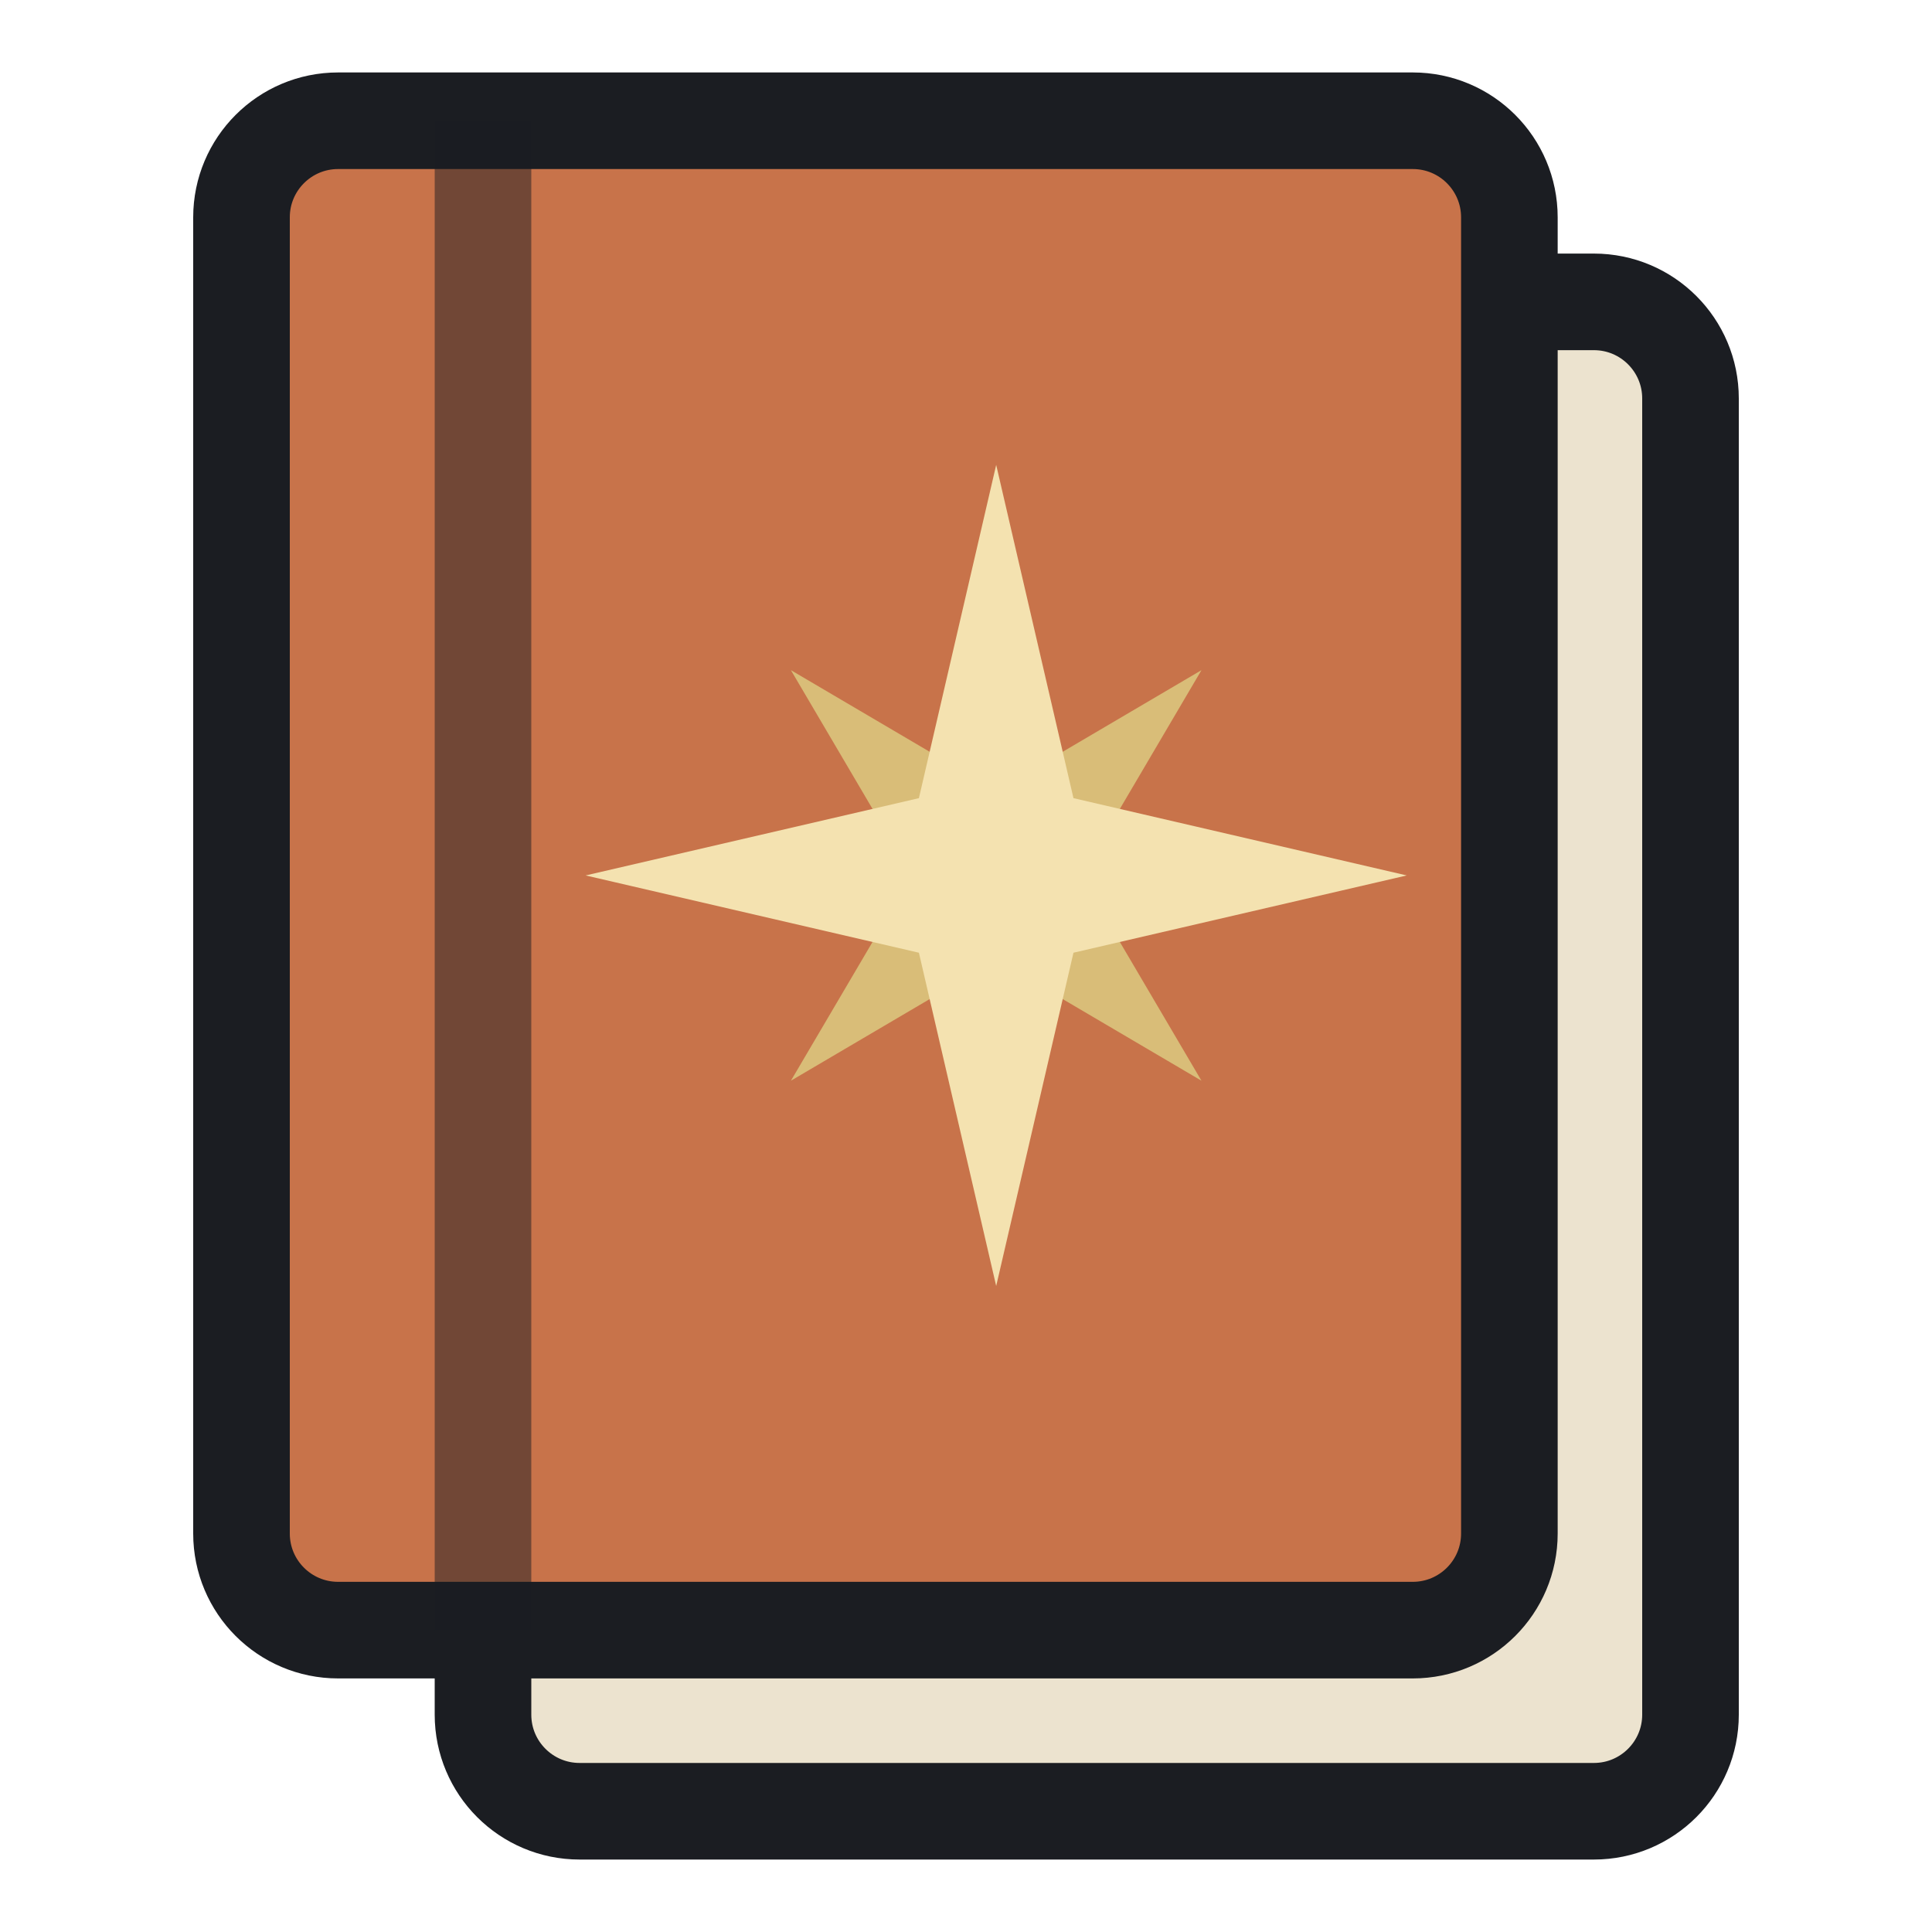
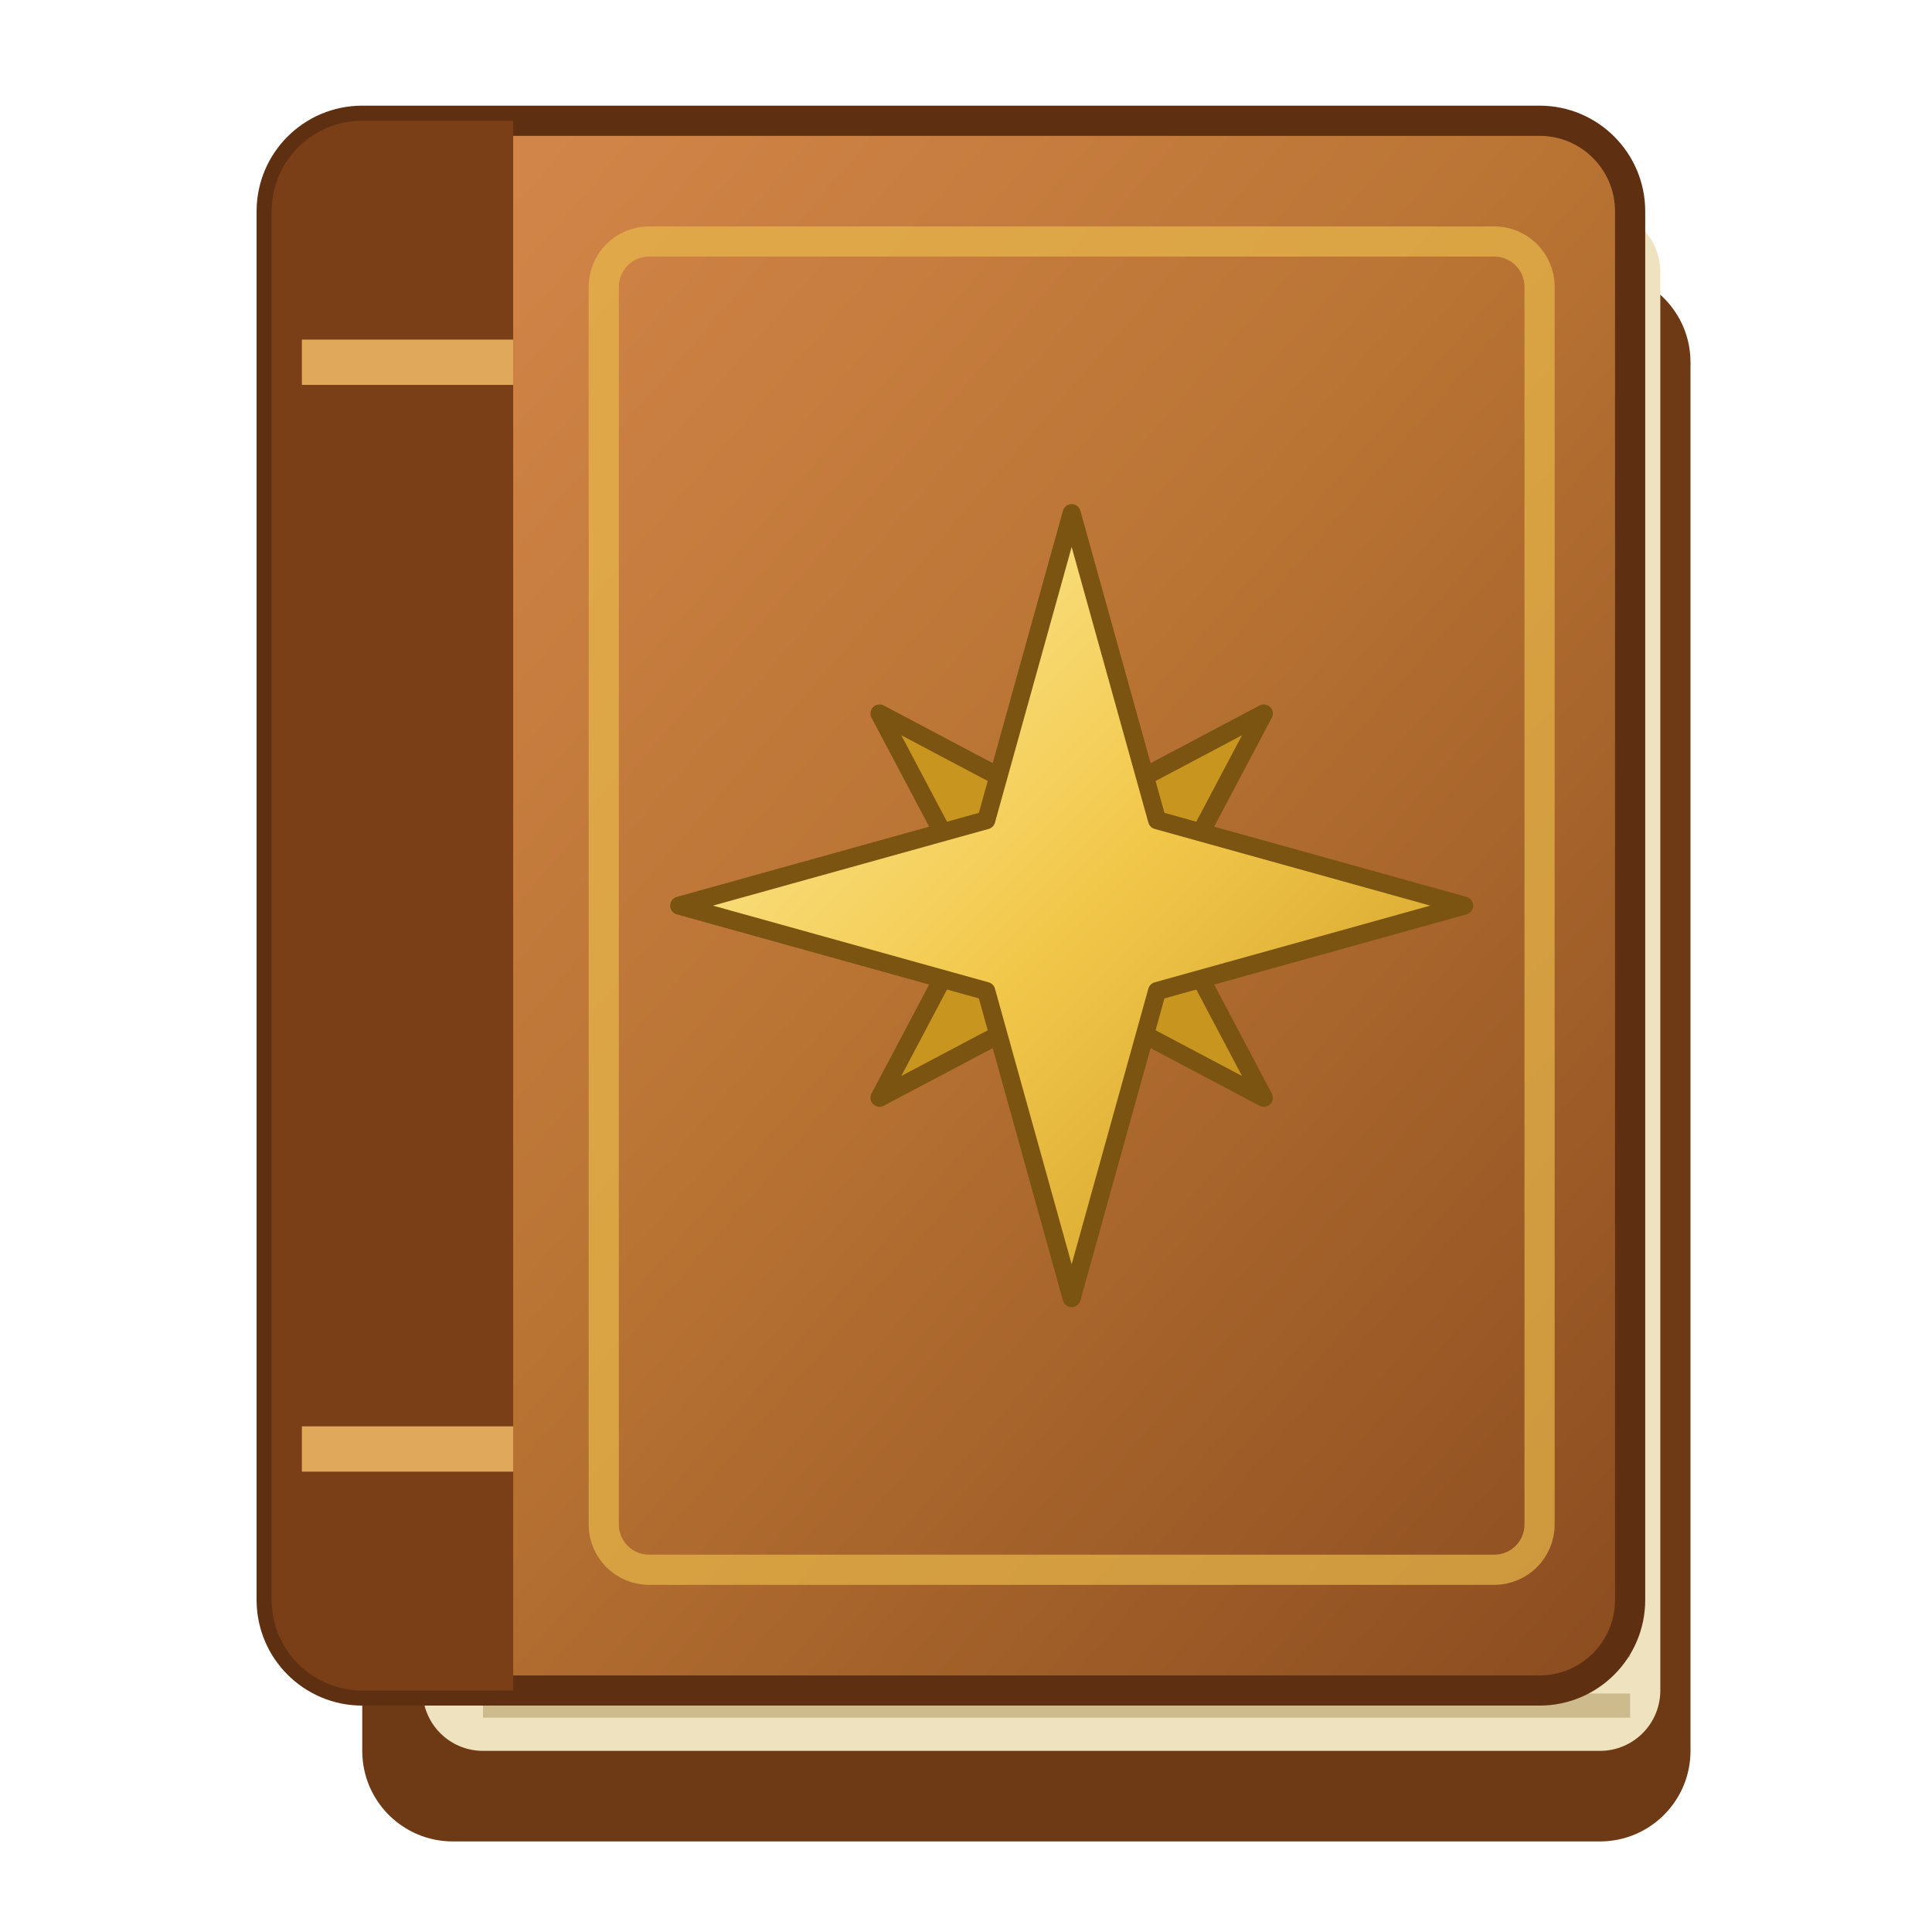
- <svg xmlns="http://www.w3.org/2000/svg" viewBox="0 0 16 16">
-   <rect x="4" y="2.5" width="10" height="12.5" rx=".8" fill="#ece3cf" stroke="#1b1d22" stroke-width=".8" />
-   <rect x="2" y="1" width="10.5" height="12.5" rx=".8" fill="#c8734a" stroke="#1b1d22" stroke-width=".8" />
-   <path d="M4 1v12.5" stroke="#1b1d22" stroke-opacity=".5" stroke-width=".8" />
-   <path d="M8.25 6.55 9.95 5.55 8.95 7.25 9.95 8.95 8.25 7.95 6.55 8.95 7.55 7.25 6.55 5.55Z" fill="#d9bd78" />
-   <path d="M8.25 3.85 8.89 6.61 11.65 7.25 8.89 7.89 8.25 10.65 7.61 7.89 4.85 7.25 7.61 6.61Z" fill="#f4e2b0" />
+ <svg xmlns="http://www.w3.org/2000/svg" viewBox="0 0 64 64">
+   <defs>
+     <linearGradient id="copper" x1="0" y1="0" x2="1" y2="1">
+       <stop offset="0" stop-color="#d98a4e" />
+       <stop offset="0.5" stop-color="#b87333" />
+       <stop offset="1" stop-color="#8a4b1f" />
+     </linearGradient>
+     <linearGradient id="gold" x1="0" y1="0" x2="1" y2="1">
+       <stop offset="0" stop-color="#fff1a8" />
+       <stop offset="0.5" stop-color="#f2c84b" />
+       <stop offset="1" stop-color="#c8961e" />
+     </linearGradient>
+   </defs>
+   <rect x="12" y="9" width="44" height="52" rx="3" fill="#6e3a16" />
+   <rect x="14" y="7" width="41" height="51" rx="2" fill="#efe2bf" />
+   <path d="M16 56.5h38M16 54.5h38" stroke="#cdbb8e" stroke-width="0.8" />
+   <rect x="9" y="4" width="45" height="52" rx="3" fill="url(#copper)" stroke="#5e3011" stroke-width="1" />
+   <path d="M12 4h5v52h-5a3 3 0 0 1-3-3V7a3 3 0 0 1 3-3z" fill="#7a3f17" />
+   <path d="M10 12h7M10 48h7" stroke="#e0a85a" stroke-width="1.5" />
+   <rect x="20" y="8" width="31" height="44" rx="1.5" fill="none" stroke="#e8b84a" stroke-width="1" opacity="0.7" />
+   <path transform="rotate(45 35.5 30)" d="M35.5 21 L37.62 27.88 L44.5 30 L37.62 32.12 L35.5 39 L33.38 32.12 L26.5 30 L33.38 27.88 Z" fill="#c8961e" stroke="#7a5410" stroke-width="0.6" stroke-linejoin="round" />
+   <path d="M35.5 17 L38.33 27.17 L48.5 30 L38.33 32.83 L35.5 43 L32.67 32.83 L22.5 30 L32.67 27.17 Z" fill="url(#gold)" stroke="#7a5410" stroke-width="0.6" stroke-linejoin="round" />
</svg>
